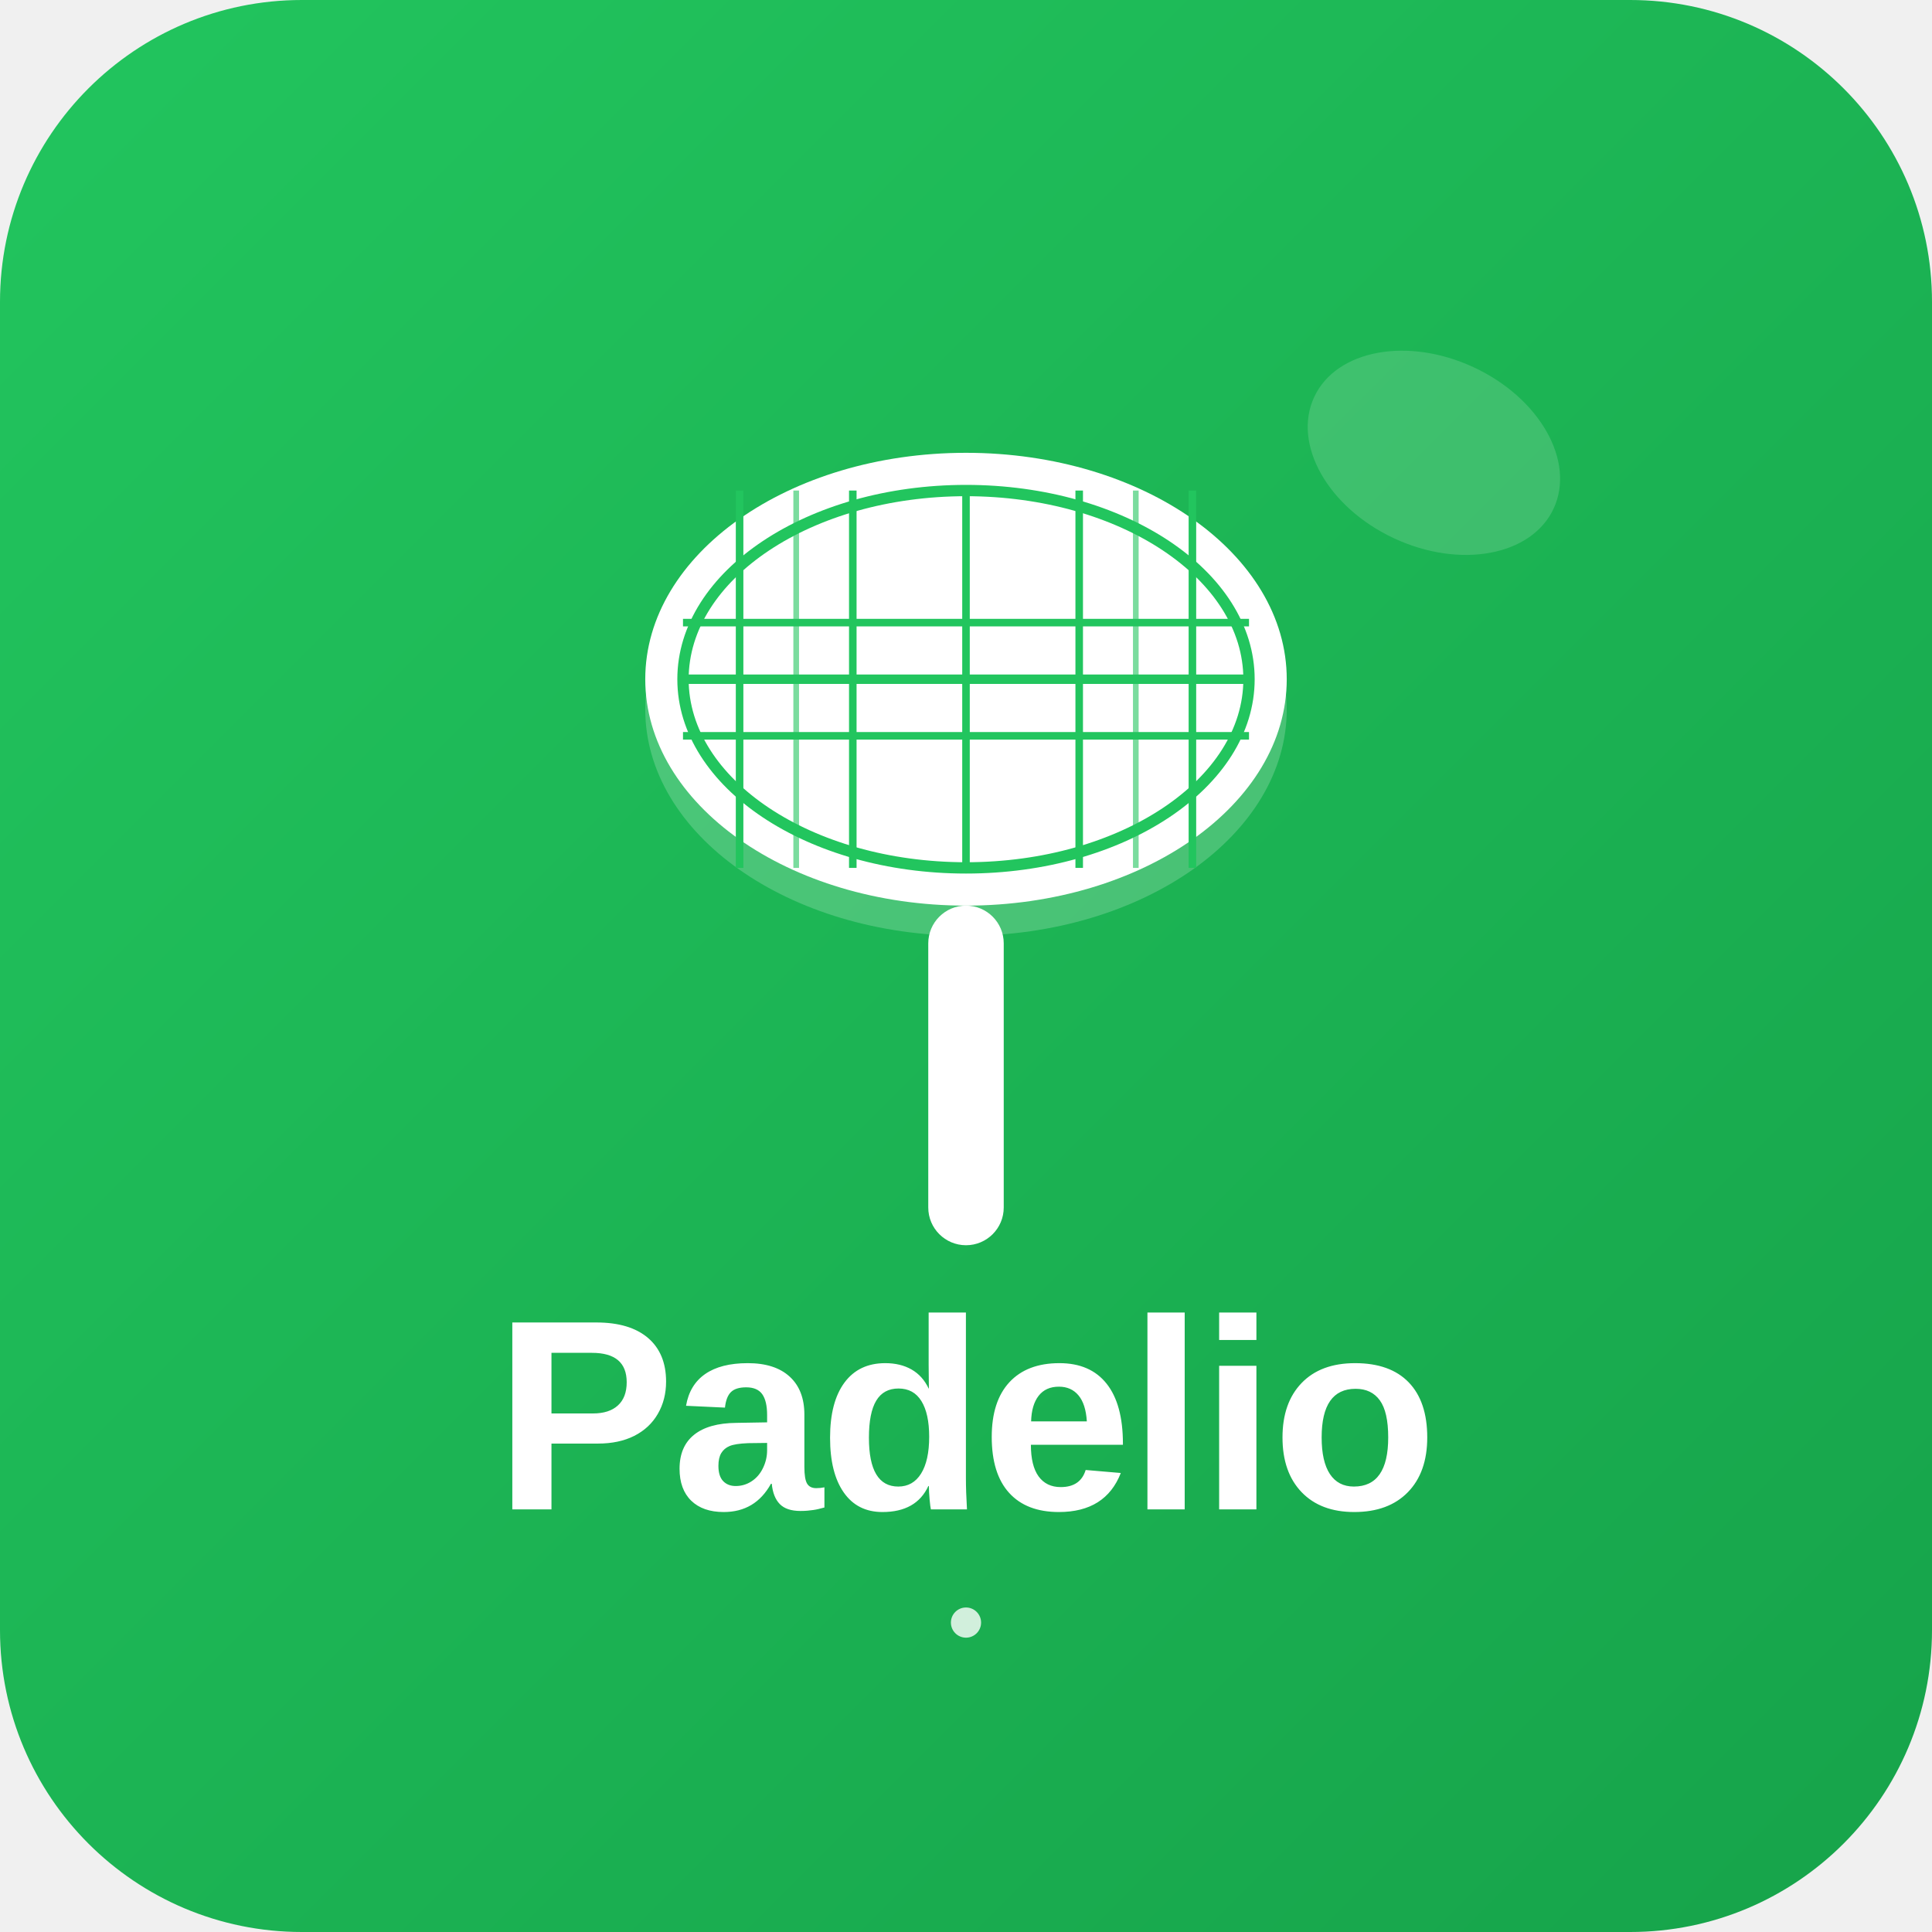
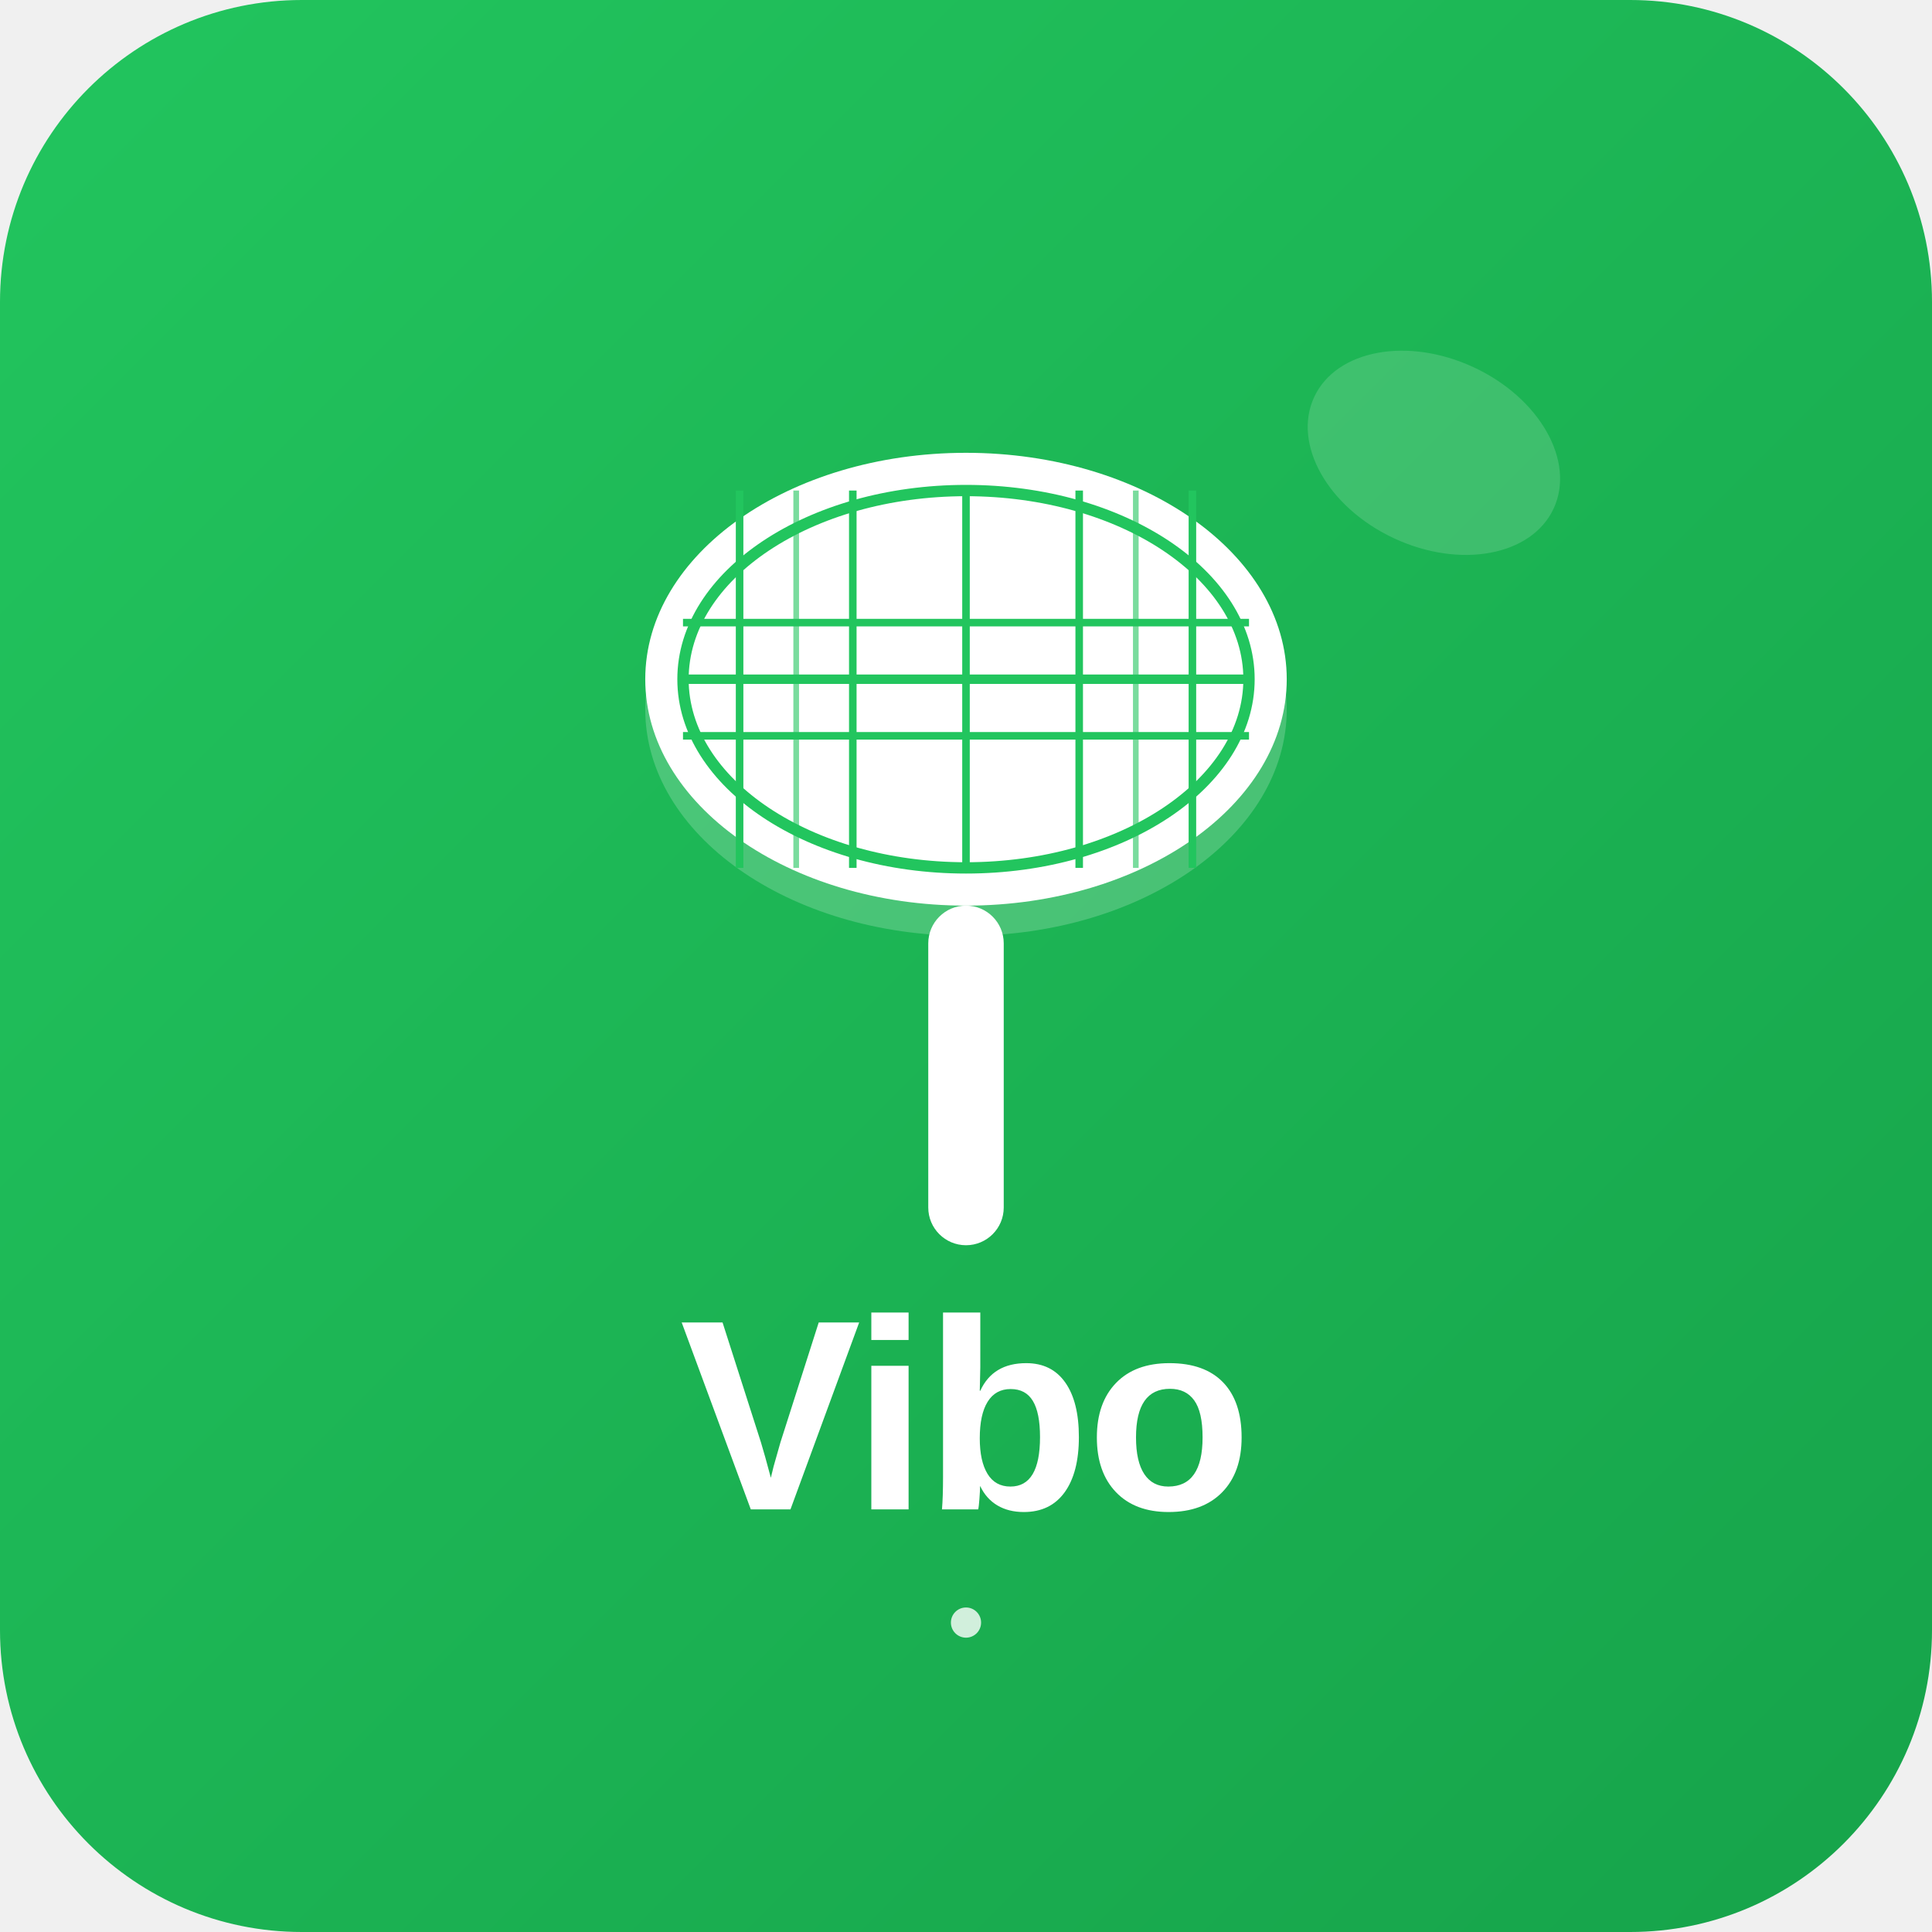
<svg xmlns="http://www.w3.org/2000/svg" width="512" height="512" viewBox="0 0 512 512" fill="none">
  <defs>
    <linearGradient id="bgGradient" x1="0%" y1="0%" x2="100%" y2="100%">
      <stop offset="0%" style="stop-color:#22c55e;stop-opacity:1" />
      <stop offset="100%" style="stop-color:#16a34a;stop-opacity:1" />
    </linearGradient>
  </defs>
  <rect width="512" height="512" rx="80" fill="url(#bgGradient)" />
  <g transform="translate(256, 180)">
    <rect x="-10" y="60" width="20" height="90" rx="10" fill="white" />
    <ellipse cx="0" cy="0" rx="85" ry="60" fill="white" opacity="0.2" transform="translate(0, 8)" />
    <ellipse cx="0" cy="0" rx="85" ry="60" fill="white" />
    <ellipse cx="0" cy="0" rx="75" ry="50" fill="none" stroke="#22c55e" stroke-width="3" />
    <line x1="-75" y1="0" x2="75" y2="0" stroke="#22c55e" stroke-width="2.5" />
    <line x1="-75" y1="-15" x2="75" y2="-15" stroke="#22c55e" stroke-width="2" />
    <line x1="-75" y1="15" x2="75" y2="15" stroke="#22c55e" stroke-width="2" />
    <line x1="-60" y1="-50" x2="-60" y2="50" stroke="#22c55e" stroke-width="2" />
    <line x1="-30" y1="-50" x2="-30" y2="50" stroke="#22c55e" stroke-width="2" />
    <line x1="0" y1="-50" x2="0" y2="50" stroke="#22c55e" stroke-width="2" />
    <line x1="30" y1="-50" x2="30" y2="50" stroke="#22c55e" stroke-width="2" />
    <line x1="60" y1="-50" x2="60" y2="50" stroke="#22c55e" stroke-width="2" />
    <line x1="-45" y1="-50" x2="-45" y2="50" stroke="#22c55e" stroke-width="1.5" opacity="0.6" />
    <line x1="45" y1="-50" x2="45" y2="50" stroke="#22c55e" stroke-width="1.5" opacity="0.6" />
  </g>
  <g transform="translate(380, 120) rotate(25)">
    <ellipse cx="0" cy="0" rx="35" ry="25" fill="white" opacity="0.15" />
  </g>
-   <text x="256" y="400" font-family="-apple-system, BlinkMacSystemFont, 'SF Pro Display', 'Helvetica Neue', Arial, sans-serif" font-size="72" font-weight="700" fill="white" text-anchor="middle" letter-spacing="-1">Padelio</text>
+   <text x="256" y="400" font-family="-apple-system, BlinkMacSystemFont, 'SF Pro Display', 'Helvetica Neue', Arial, sans-serif" font-size="72" font-weight="700" fill="white" text-anchor="middle" letter-spacing="-1">Vibo</text>
  <circle cx="256" cy="430" r="4" fill="white" opacity="0.8" />
</svg>
